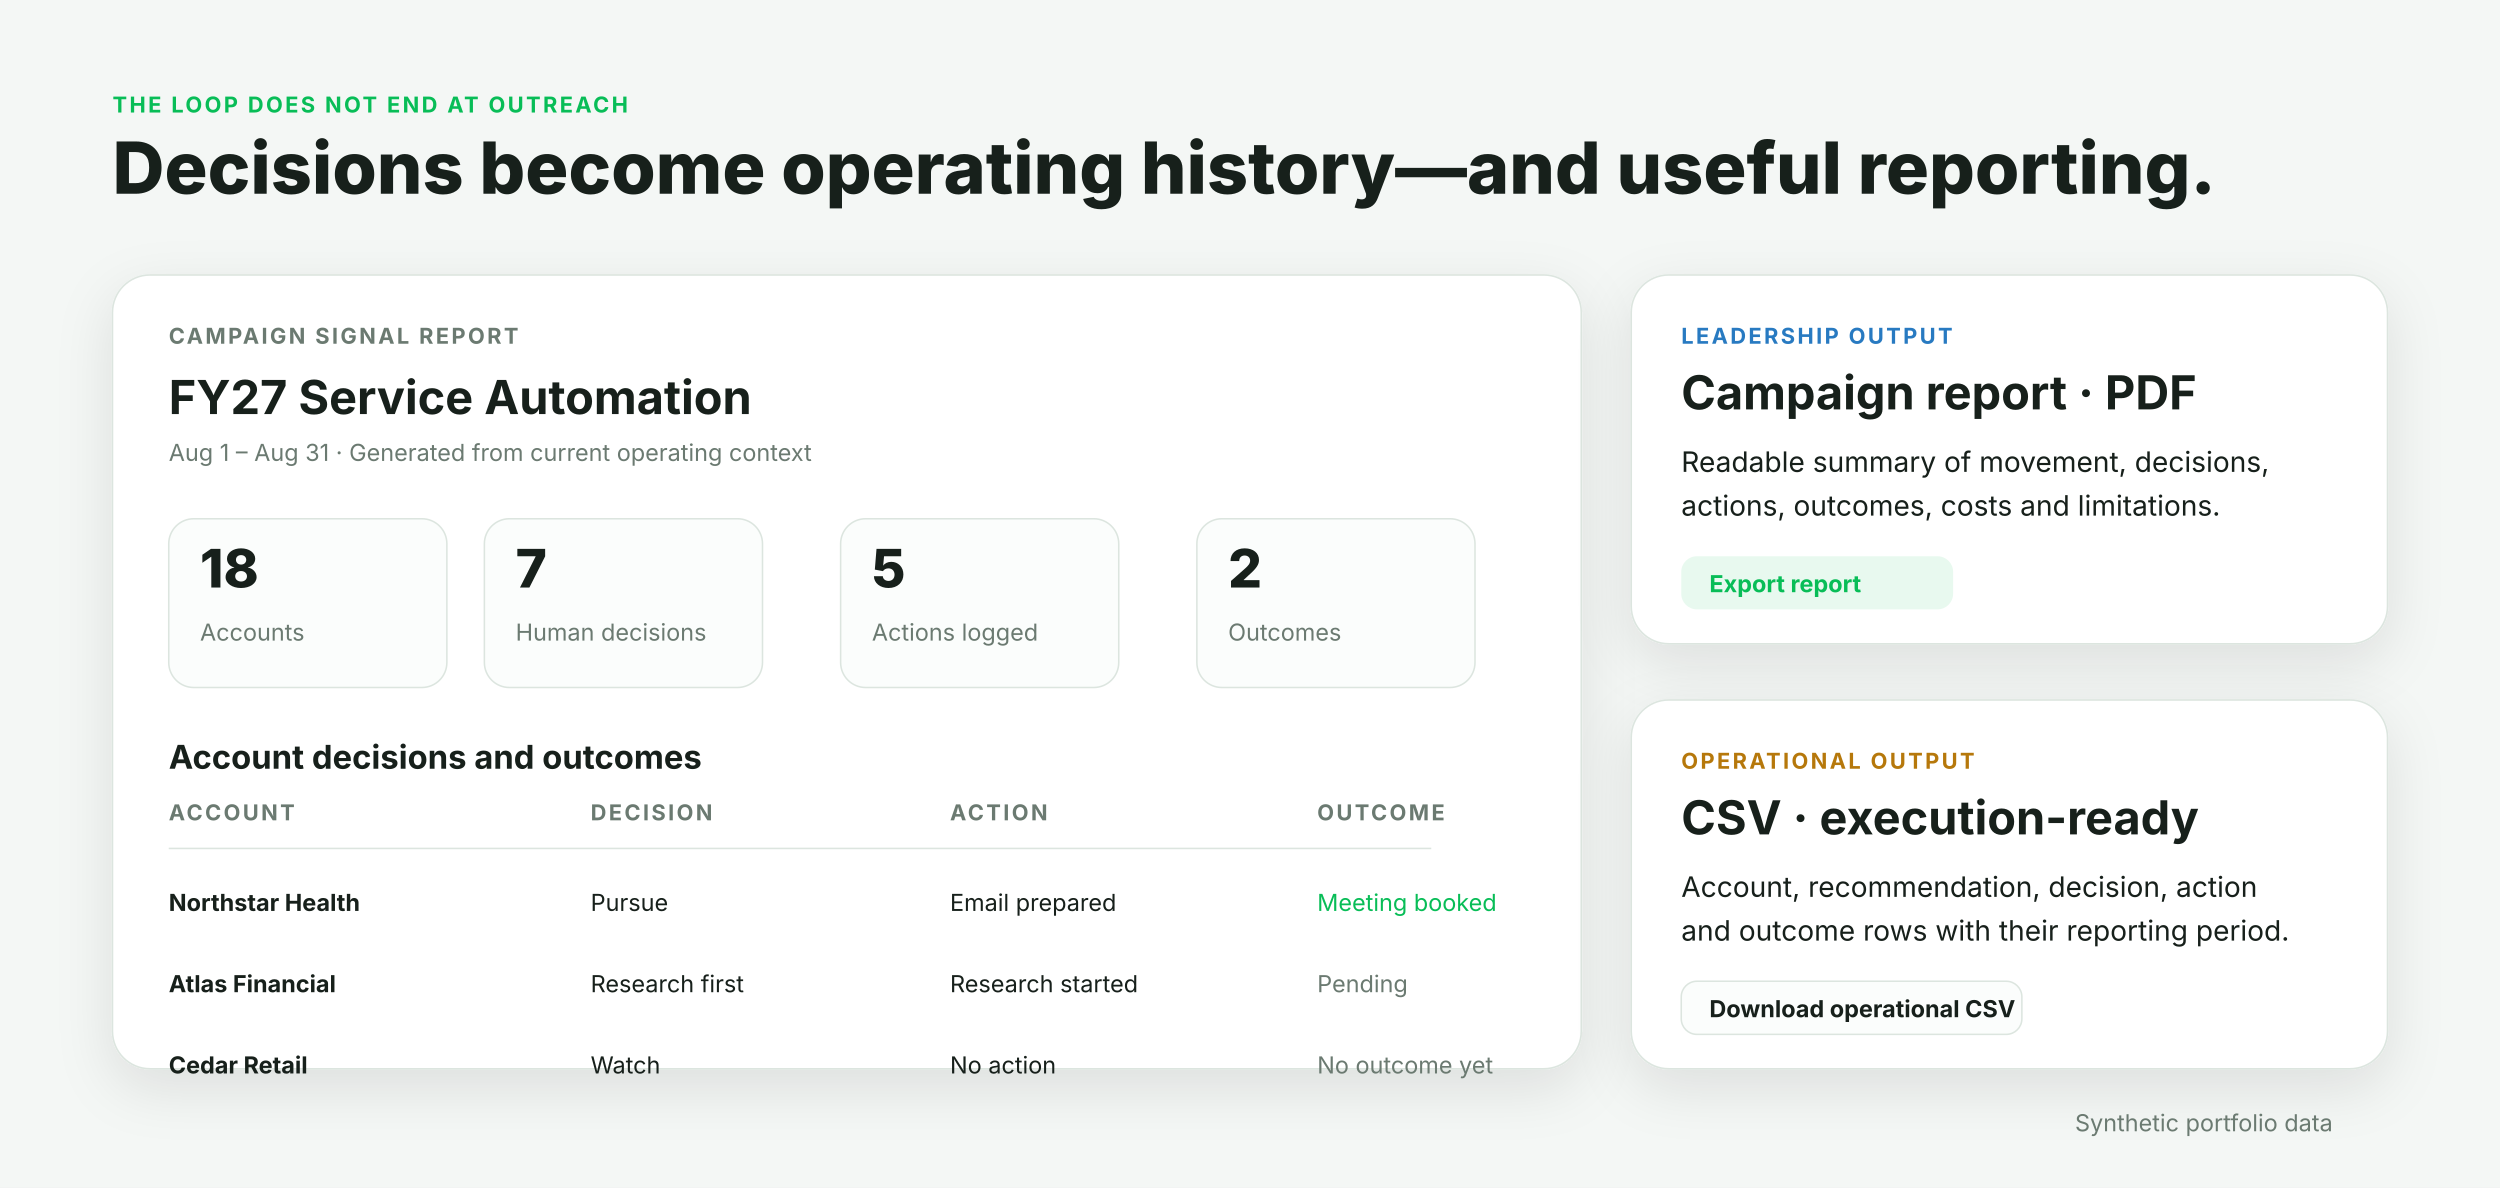
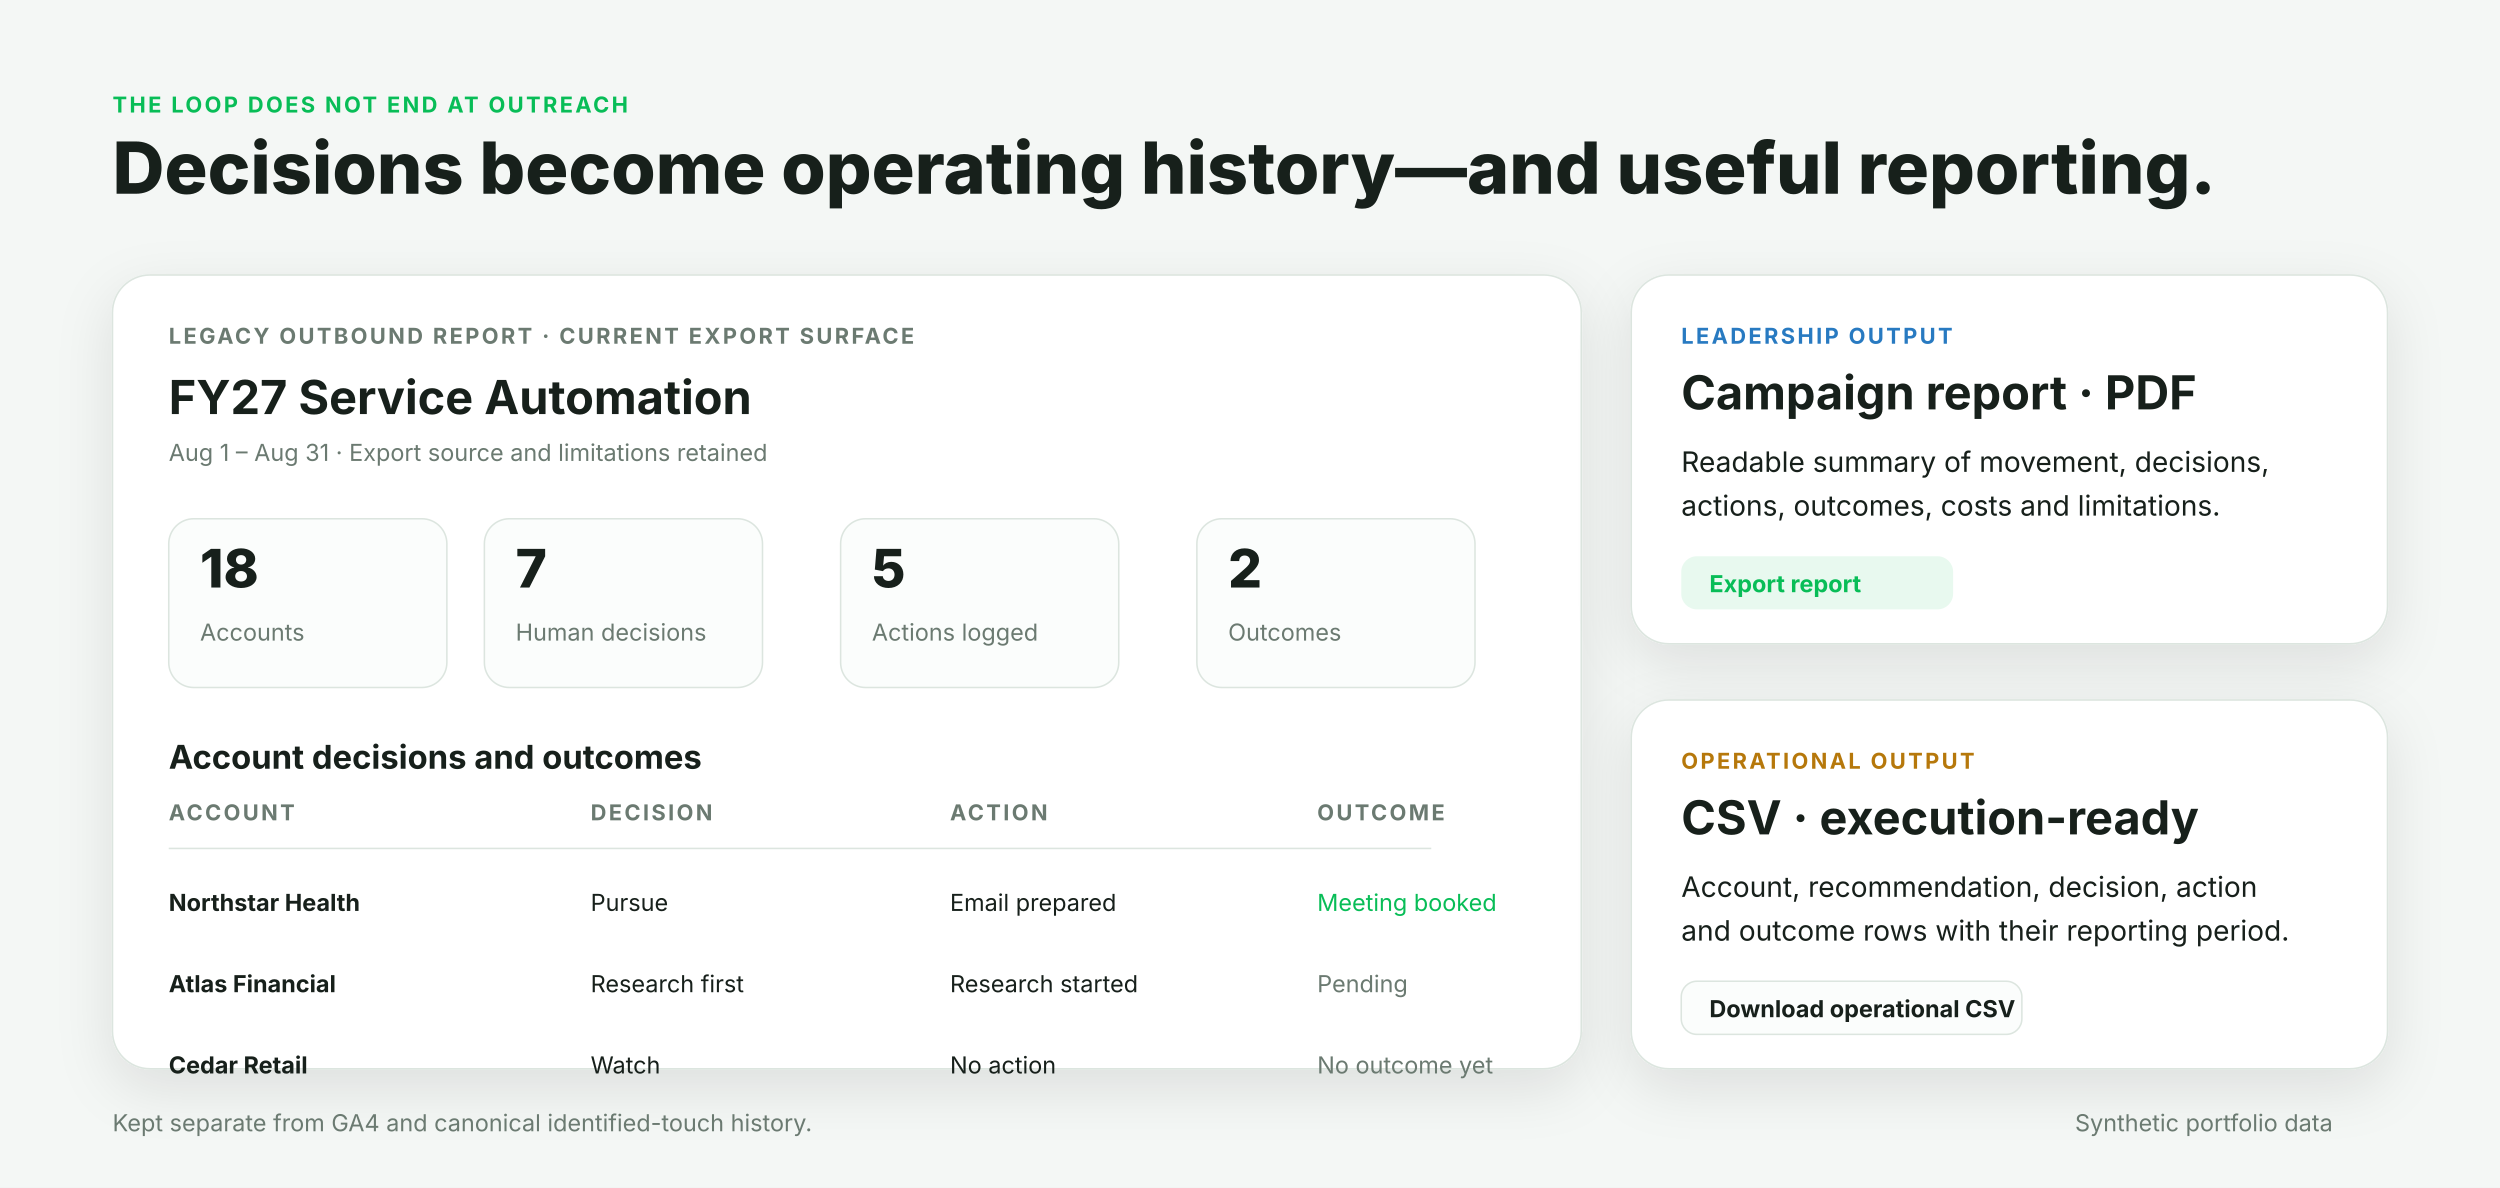
<svg xmlns="http://www.w3.org/2000/svg" width="1600" height="760" viewBox="0 0 1600 760" role="img" aria-label="Campaign reporting and operational outputs">
  <defs>
    <filter id="shadow" x="-20%" y="-20%" width="140%" height="160%">
      <feDropShadow dx="0" dy="12" stdDeviation="18" flood-color="#00130a" flood-opacity=".10" />
    </filter>
    <linearGradient id="accent" x1="0" y1="0" x2="1" y2="1">
      <stop stop-color="#08bd57" />
      <stop offset="1" stop-color="#35d6a0" />
    </linearGradient>
    <style>
    text{font-family:Inter,-apple-system,BlinkMacSystemFont,"Segoe UI",sans-serif;fill:#17201b}
    .muted{fill:#6b7a71} .green{fill:#08bd57} .amber{fill:#b6780b} .blue{fill:#287ac1} .red{fill:#be445b}
    .label{font-size:14px;font-weight:700;letter-spacing:1.5px} .small{font-size:15px} .body{font-size:18px} .h3{font-size:21px;font-weight:700}.h2{font-size:30px;font-weight:750}.h1{font-size:46px;font-weight:780}
  </style>
  </defs>
  <rect width="100%" height="100%" fill="#f4f7f5" />
  <text x="72" y="72" class="label green">THE LOOP DOES NOT END AT OUTREACH</text>
  <text x="72" y="124" class="h1">Decisions become operating history—and useful reporting.</text>
  <rect x="72" y="176" width="940" height="508" rx="24" fill="#ffffff" stroke="#dce5df" filter="url(#shadow)" />
-   <text x="108" y="220" class="label muted">CAMPAIGN SIGNAL REPORT</text>
+   <text x="108" y="220" class="label muted">LEGACY OUTBOUND REPORT · CURRENT EXPORT SURFACE</text>
  <text x="108" y="265" class="h2">FY27 Service Automation</text>
-   <text x="108" y="295" class="small muted">Aug 1 – Aug 31 · Generated from current operating context</text>
+   <text x="108" y="295" class="small muted">Aug 1 – Aug 31 · Export source and limitations retained</text>
  <rect x="108" y="332" width="178" height="108" rx="16" fill="#fbfdfc" stroke="#dce5df" />
  <text x="128" y="376" font-size="34" font-weight="780">18</text>
  <text x="128" y="410" class="small muted">Accounts</text>
  <rect x="310" y="332" width="178" height="108" rx="16" fill="#fbfdfc" stroke="#dce5df" />
  <text x="330" y="376" font-size="34" font-weight="780">7</text>
  <text x="330" y="410" class="small muted">Human decisions</text>
  <rect x="538" y="332" width="178" height="108" rx="16" fill="#fbfdfc" stroke="#dce5df" />
  <text x="558" y="376" font-size="34" font-weight="780">5</text>
  <text x="558" y="410" class="small muted">Actions logged</text>
  <rect x="766" y="332" width="178" height="108" rx="16" fill="#fbfdfc" stroke="#dce5df" />
  <text x="786" y="376" font-size="34" font-weight="780">2</text>
  <text x="786" y="410" class="small muted">Outcomes</text>
  <text x="108" y="492" class="h3">Account decisions and outcomes</text>
  <g transform="translate(108 525)">
    <text class="label muted">ACCOUNT</text>
    <text x="270" class="label muted">DECISION</text>
    <text x="500" class="label muted">ACTION</text>
    <text x="735" class="label muted">OUTCOME</text>
    <path d="M0 18h808" stroke="#dce5df" />
    <text y="58" class="small" font-weight="680">Northstar Health</text>
    <text x="270" y="58" class="small">Pursue</text>
    <text x="500" y="58" class="small">Email prepared</text>
    <text x="735" y="58" class="small green">Meeting booked</text>
    <text y="110" class="small" font-weight="680">Atlas Financial</text>
    <text x="270" y="110" class="small">Research first</text>
    <text x="500" y="110" class="small">Research started</text>
    <text x="735" y="110" class="small muted">Pending</text>
    <text y="162" class="small" font-weight="680">Cedar Retail</text>
    <text x="270" y="162" class="small">Watch</text>
    <text x="500" y="162" class="small">No action</text>
    <text x="735" y="162" class="small muted">No outcome yet</text>
  </g>
  <rect x="1044" y="176" width="484" height="236" rx="24" fill="#ffffff" stroke="#dce5df" filter="url(#shadow)" />
  <text x="1076" y="220" class="label blue">LEADERSHIP OUTPUT</text>
  <text x="1076" y="262" class="h2">Campaign report · PDF</text>
  <text x="1076" y="302" class="body">Readable summary of movement, decisions,</text>
  <text x="1076" y="330" class="body">actions, outcomes, costs and limitations.</text>
  <rect x="1076" y="356" width="174" height="34" rx="10" fill="#e8f9ef" />
  <text x="1094" y="379" class="small green" font-weight="720">Export report</text>
  <rect x="1044" y="448" width="484" height="236" rx="24" fill="#ffffff" stroke="#dce5df" filter="url(#shadow)" />
  <text x="1076" y="492" class="label amber">OPERATIONAL OUTPUT</text>
  <text x="1076" y="534" class="h2">CSV · execution-ready</text>
  <text x="1076" y="574" class="body">Account, recommendation, decision, action</text>
  <text x="1076" y="602" class="body">and outcome rows with their reporting period.</text>
  <rect x="1076" y="628" width="218" height="34" rx="10" fill="#fbfdfc" stroke="#dce5df" />
  <text x="1094" y="651" class="small" font-weight="720">Download operational CSV</text>
+   <text x="72" y="724" class="small muted">Kept separate from GA4 and canonical identified-touch history.</text>
  <text x="1328" y="724" class="small muted">Synthetic portfolio data</text>
</svg>
